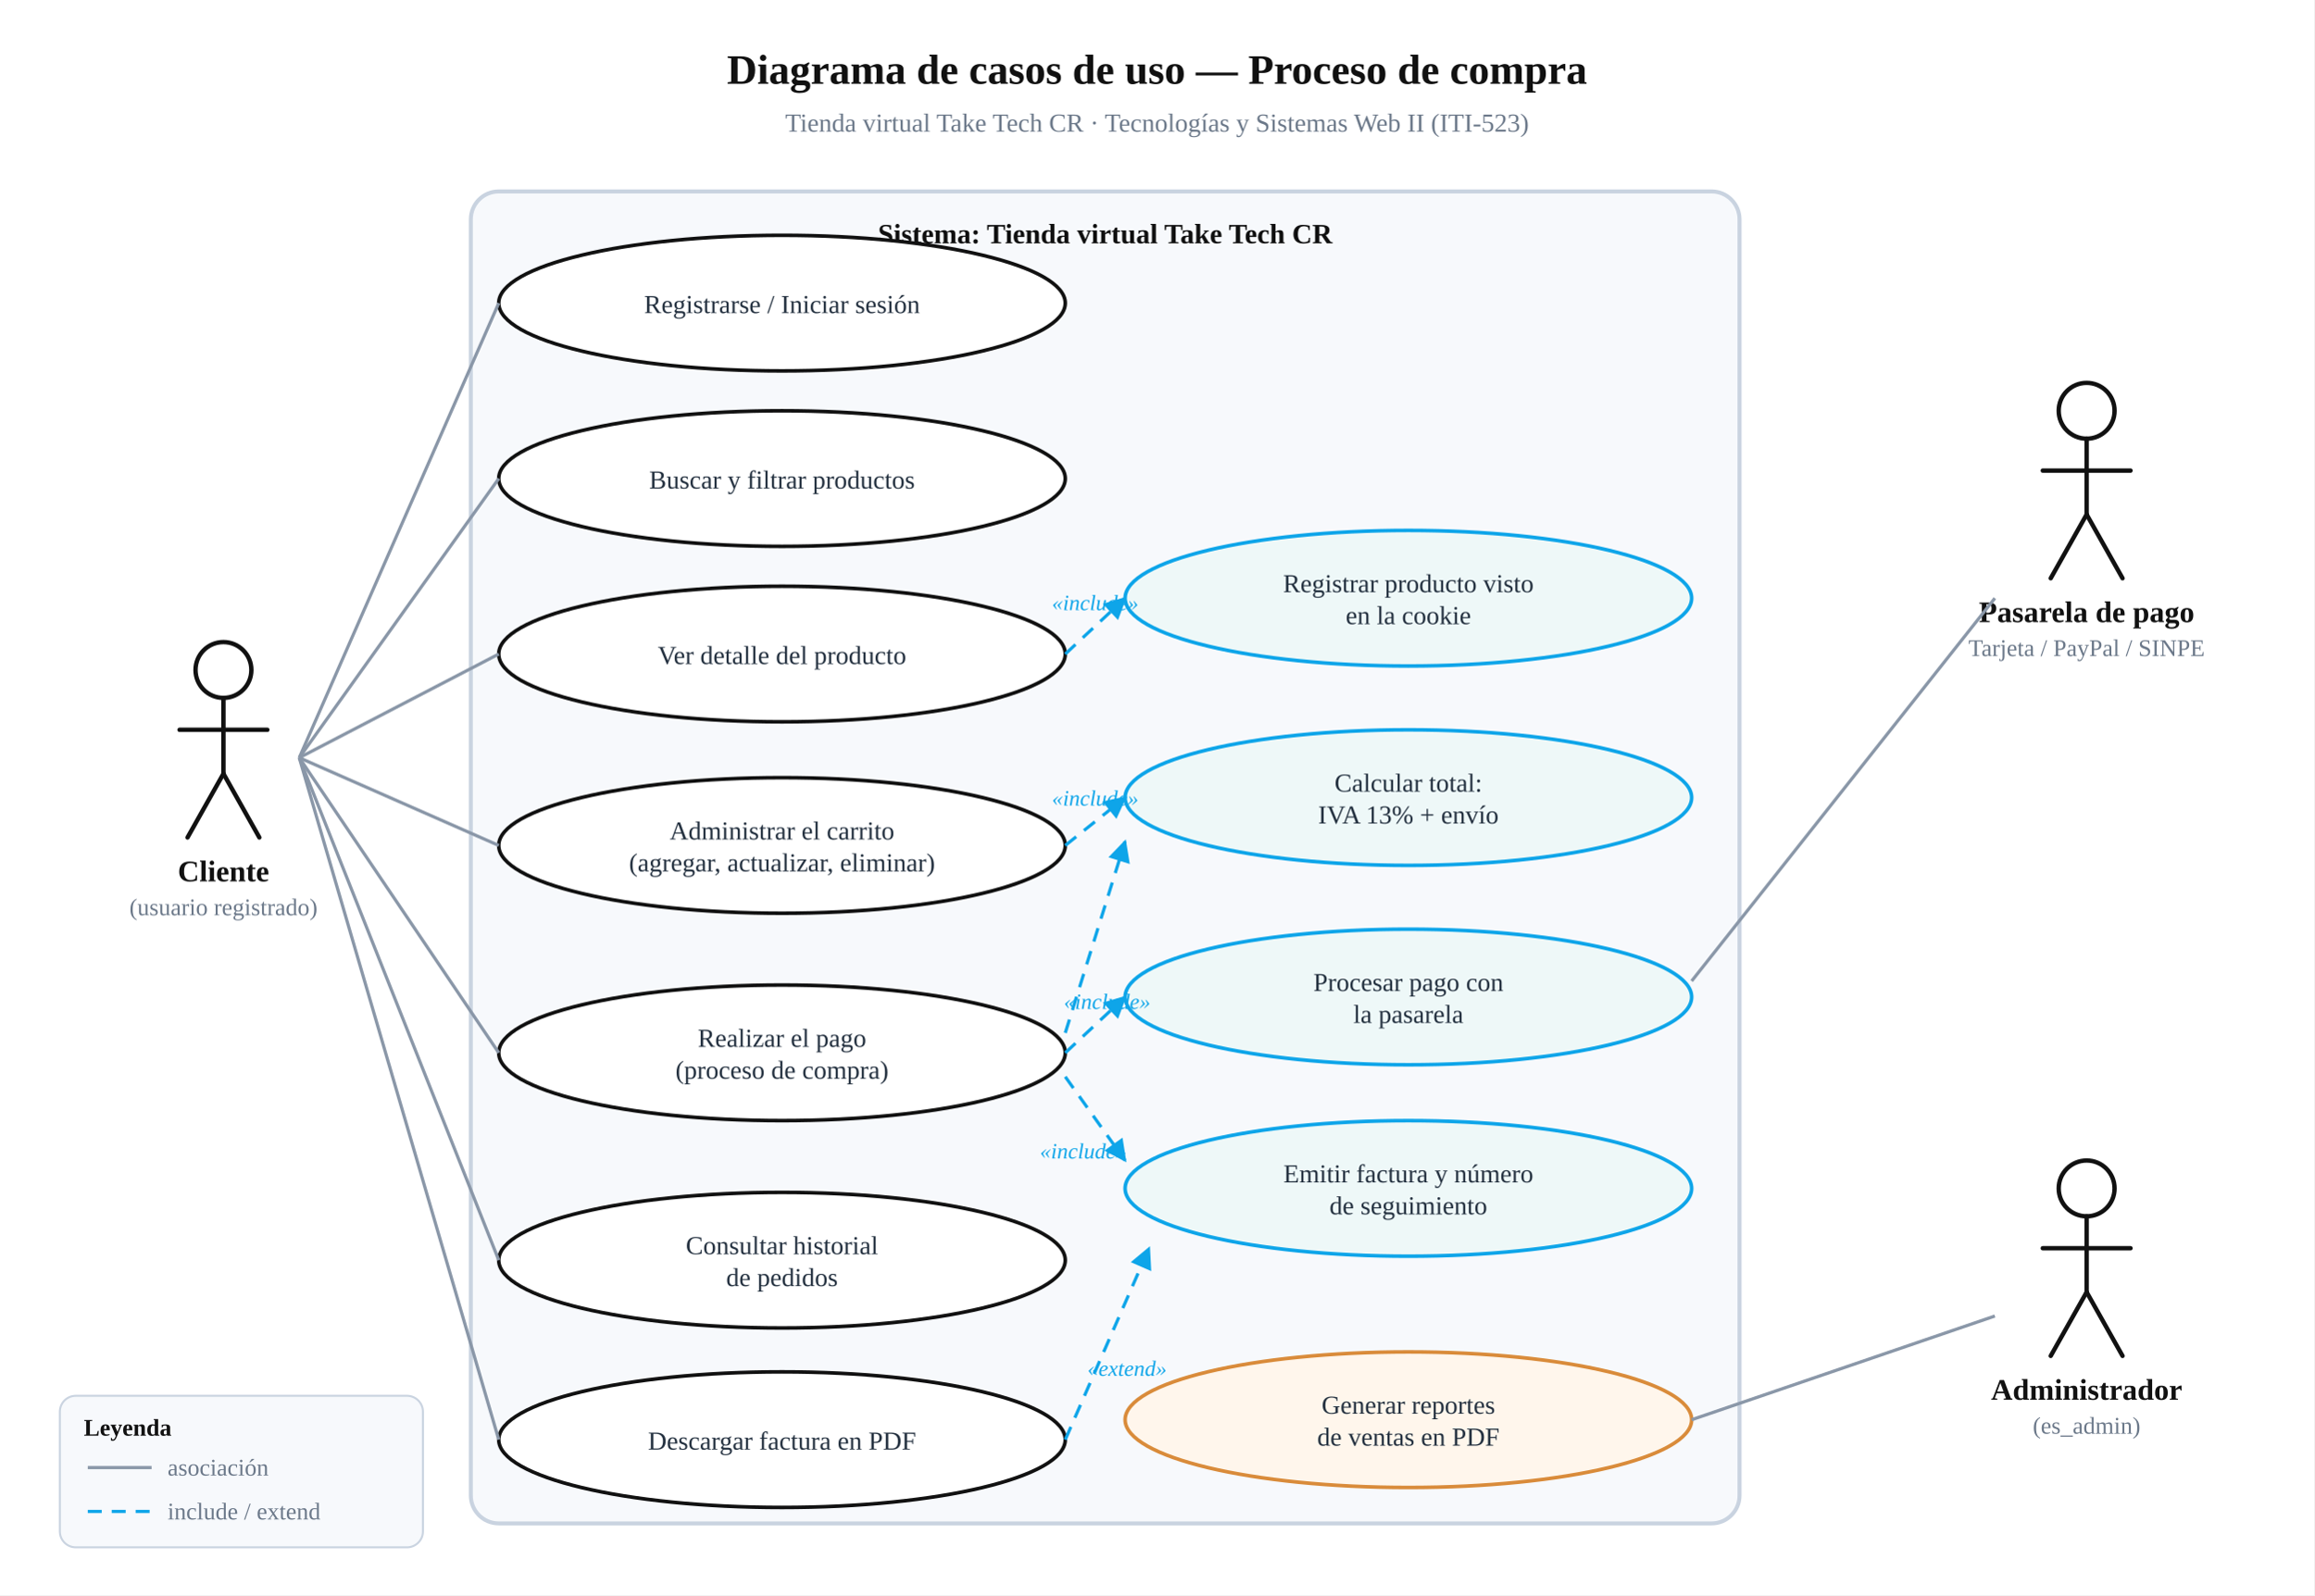
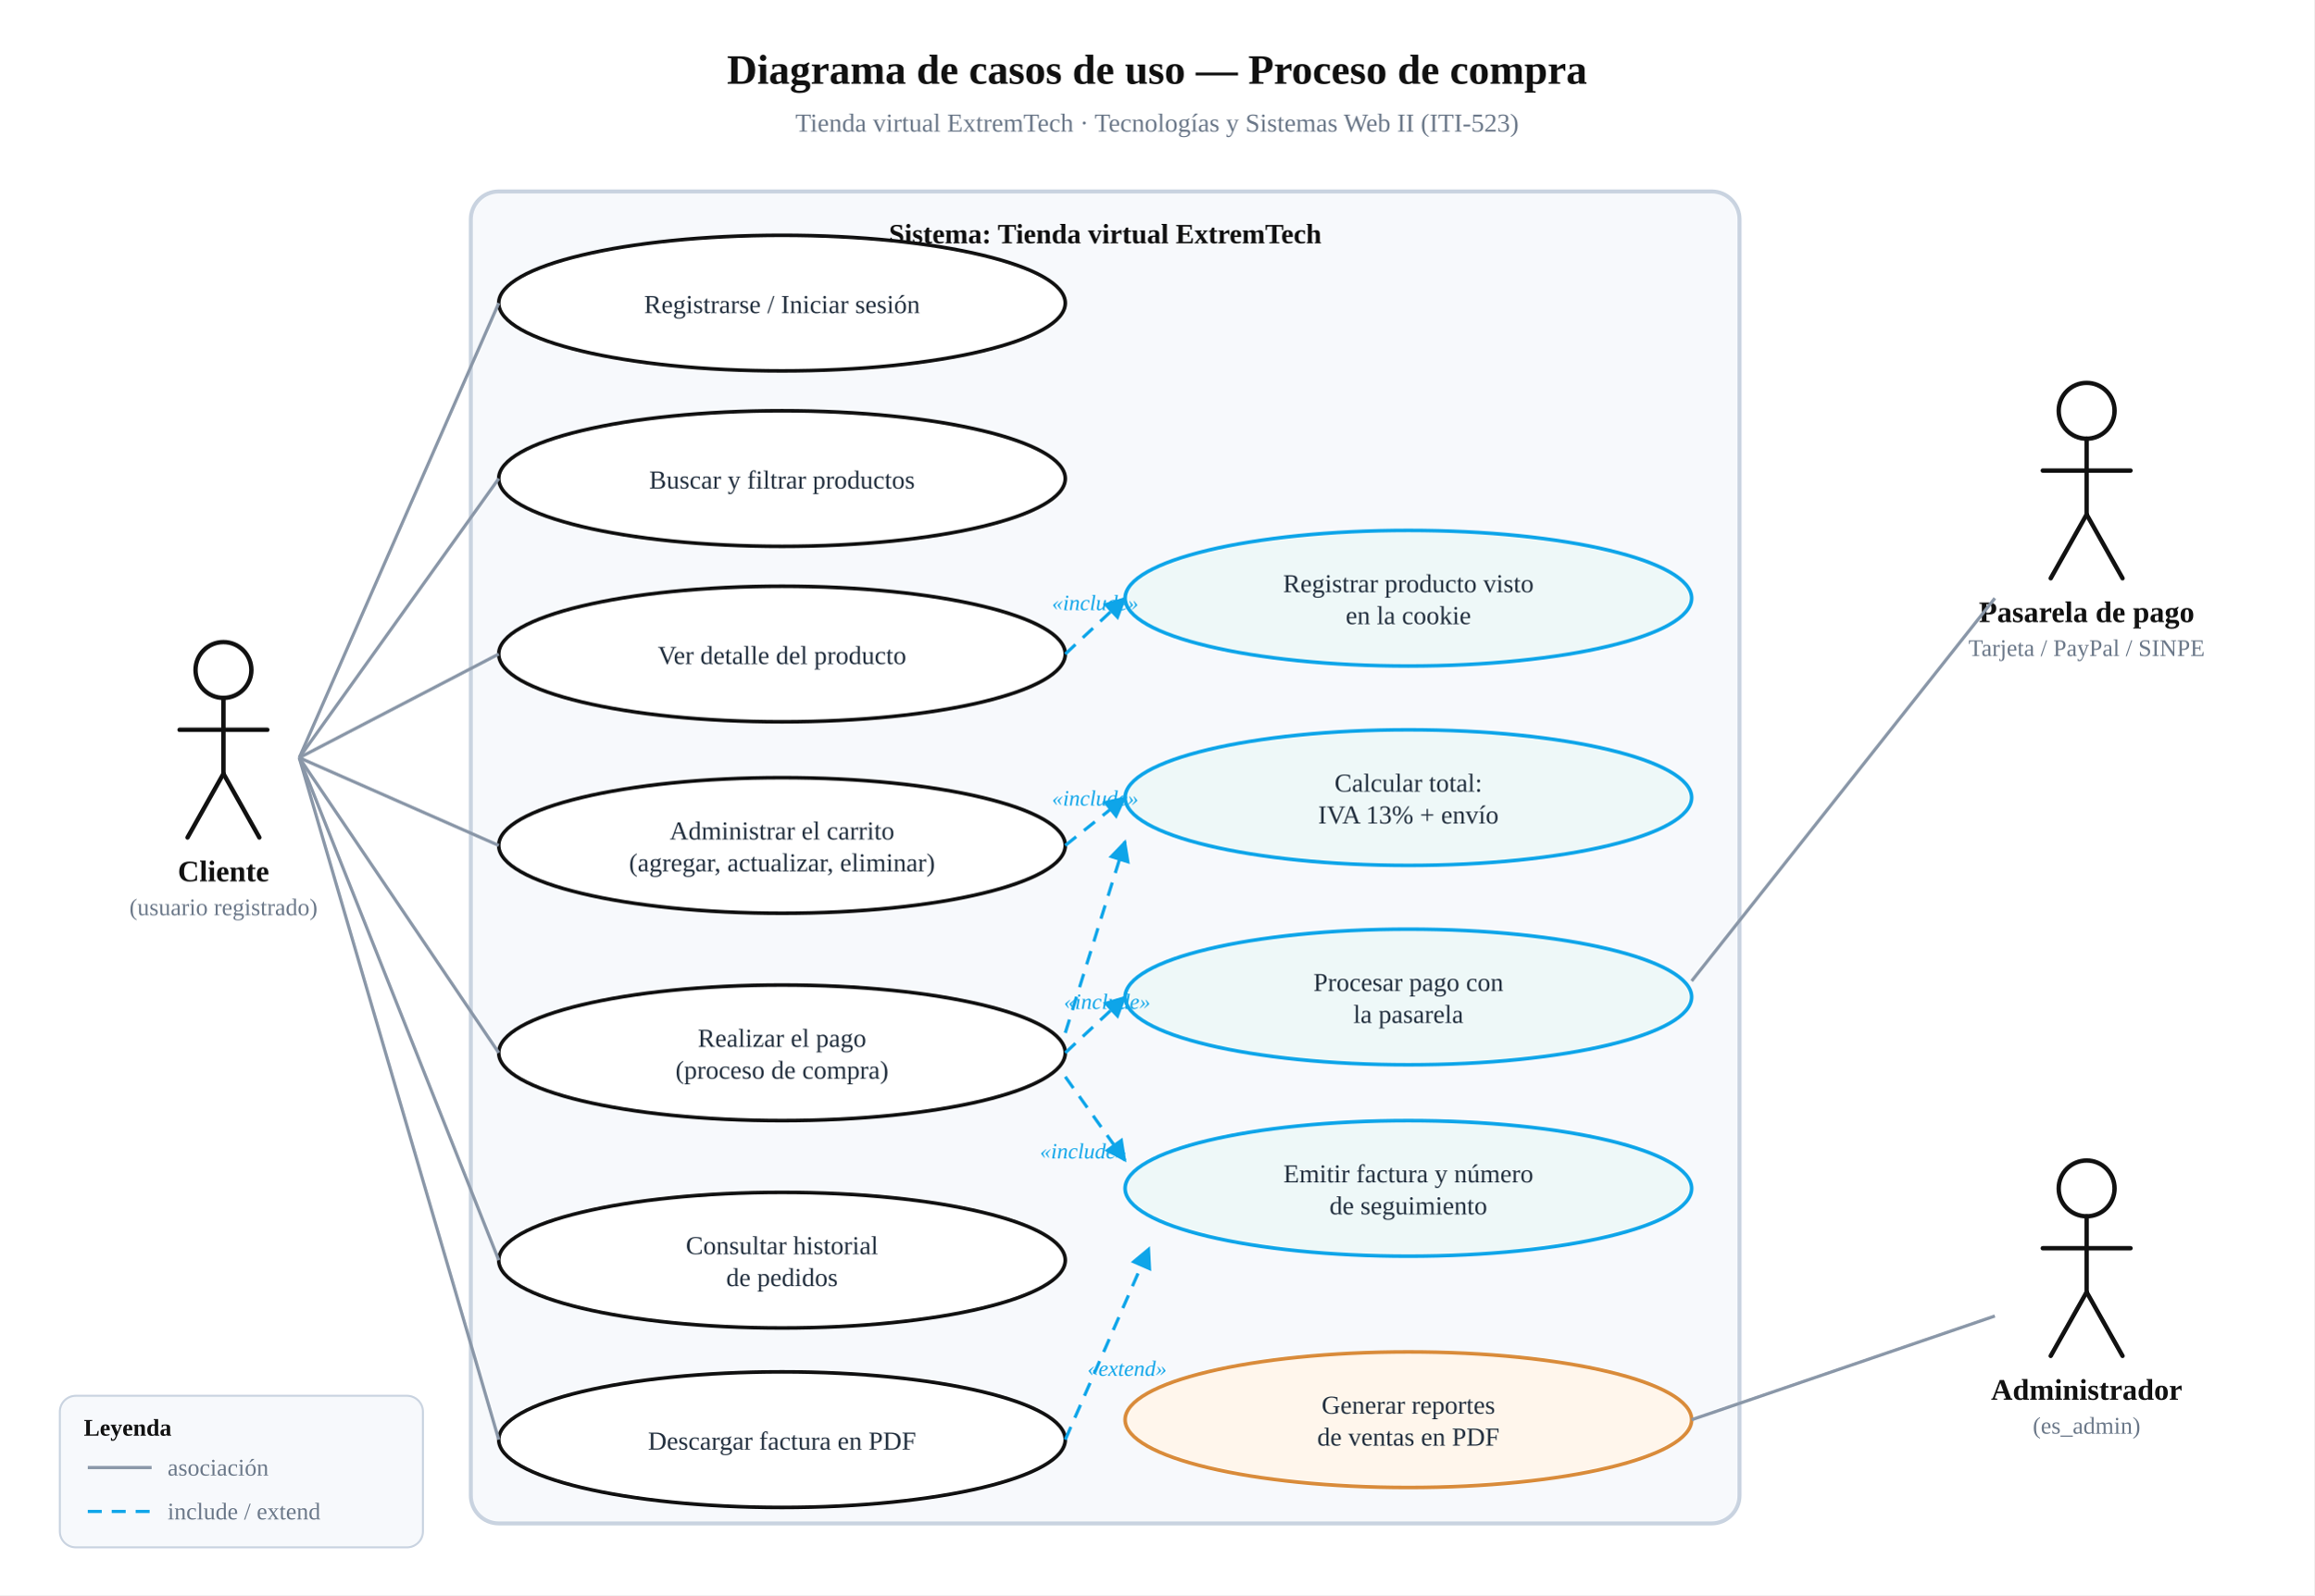
<svg xmlns="http://www.w3.org/2000/svg" viewBox="0 0 1160 800" width="1160" height="800" role="img" aria-label="Diagrama de casos de uso del proceso de compra">
  <defs>
    <marker id="flecha" viewBox="0 0 10 10" refX="9" refY="5" markerWidth="7" markerHeight="7" orient="auto-start-reverse">
      <path d="M 0 0 L 10 5 L 0 10 z" fill="#0EA5E9" />
    </marker>
  </defs>
  <rect width="1160" height="800" fill="#ffffff" />
  <text x="580" y="42" text-anchor="middle" font-size="21" font-weight="700" fill="#111111">
    Diagrama de casos de uso — Proceso de compra
  </text>
  <text x="580" y="66" text-anchor="middle" font-size="13" fill="#6b7889">
-     Tienda virtual Take Tech CR · Tecnologías y Sistemas Web II (ITI-523)
+     Tienda virtual ExtremTech · Tecnologías y Sistemas Web II (ITI-523)
  </text>
  <rect x="236" y="96" width="636" height="668" rx="14" fill="#f7f9fc" stroke="#c9d3e0" stroke-width="2" />
-   <text x="554" y="122" text-anchor="middle" font-size="14" font-weight="700" fill="#111111">Sistema: Tienda virtual Take Tech CR</text>
+   <text x="554" y="122" text-anchor="middle" font-size="14" font-weight="700" fill="#111111">Sistema: Tienda virtual ExtremTech</text>
  <ellipse cx="392" cy="152" rx="142" ry="34" fill="#ffffff" stroke="#111111" stroke-width="1.8" />
  <text x="392" y="157" text-anchor="middle" font-size="13" fill="#23303f">Registrarse / Iniciar sesión</text>
  <ellipse cx="392" cy="240" rx="142" ry="34" fill="#ffffff" stroke="#111111" stroke-width="1.8" />
  <text x="392" y="245" text-anchor="middle" font-size="13" fill="#23303f">Buscar y filtrar productos</text>
  <ellipse cx="392" cy="328" rx="142" ry="34" fill="#ffffff" stroke="#111111" stroke-width="1.8" />
  <text x="392" y="333" text-anchor="middle" font-size="13" fill="#23303f">Ver detalle del producto</text>
  <ellipse cx="392" cy="424" rx="142" ry="34" fill="#ffffff" stroke="#111111" stroke-width="1.8" />
  <text x="392" y="421" text-anchor="middle" font-size="13" fill="#23303f">Administrar el carrito</text>
  <text x="392" y="437" text-anchor="middle" font-size="13" fill="#23303f">(agregar, actualizar, eliminar)</text>
  <ellipse cx="392" cy="528" rx="142" ry="34" fill="#ffffff" stroke="#111111" stroke-width="1.8" />
  <text x="392" y="525" text-anchor="middle" font-size="13" fill="#23303f">Realizar el pago</text>
  <text x="392" y="541" text-anchor="middle" font-size="13" fill="#23303f">(proceso de compra)</text>
  <ellipse cx="392" cy="632" rx="142" ry="34" fill="#ffffff" stroke="#111111" stroke-width="1.8" />
  <text x="392" y="629" text-anchor="middle" font-size="13" fill="#23303f">Consultar historial</text>
  <text x="392" y="645" text-anchor="middle" font-size="13" fill="#23303f">de pedidos</text>
  <ellipse cx="392" cy="722" rx="142" ry="34" fill="#ffffff" stroke="#111111" stroke-width="1.8" />
  <text x="392" y="727" text-anchor="middle" font-size="13" fill="#23303f">Descargar factura en PDF</text>
  <ellipse cx="706" cy="300" rx="142" ry="34" fill="#eef8f8" stroke="#0EA5E9" stroke-width="1.8" />
  <text x="706" y="297" text-anchor="middle" font-size="13" fill="#23303f">Registrar producto visto</text>
  <text x="706" y="313" text-anchor="middle" font-size="13" fill="#23303f">en la cookie</text>
  <ellipse cx="706" cy="400" rx="142" ry="34" fill="#eef8f8" stroke="#0EA5E9" stroke-width="1.8" />
  <text x="706" y="397" text-anchor="middle" font-size="13" fill="#23303f">Calcular total:</text>
  <text x="706" y="413" text-anchor="middle" font-size="13" fill="#23303f">IVA 13% + envío</text>
  <ellipse cx="706" cy="500" rx="142" ry="34" fill="#eef8f8" stroke="#0EA5E9" stroke-width="1.8" />
  <text x="706" y="497" text-anchor="middle" font-size="13" fill="#23303f">Procesar pago con</text>
  <text x="706" y="513" text-anchor="middle" font-size="13" fill="#23303f">la pasarela</text>
  <ellipse cx="706" cy="596" rx="142" ry="34" fill="#eef8f8" stroke="#0EA5E9" stroke-width="1.8" />
  <text x="706" y="593" text-anchor="middle" font-size="13" fill="#23303f">Emitir factura y número</text>
  <text x="706" y="609" text-anchor="middle" font-size="13" fill="#23303f">de seguimiento</text>
  <ellipse cx="706" cy="712" rx="142" ry="34" fill="#fff6ec" stroke="#d98b3a" stroke-width="1.8" />
  <text x="706" y="709" text-anchor="middle" font-size="13" fill="#23303f">Generar reportes</text>
  <text x="706" y="725" text-anchor="middle" font-size="13" fill="#23303f">de ventas en PDF</text>
  <g stroke="#111111" stroke-width="2.2" fill="none" stroke-linecap="round">
    <circle cx="112" cy="336" r="14" fill="#fff" />
    <line x1="112" y1="350" x2="112" y2="388" />
    <line x1="90" y1="366" x2="134" y2="366" />
    <line x1="112" y1="388" x2="94" y2="420" />
    <line x1="112" y1="388" x2="130" y2="420" />
  </g>
  <text x="112" y="442" text-anchor="middle" font-size="15" font-weight="700" fill="#111111">Cliente</text>
  <text x="112" y="459" text-anchor="middle" font-size="12" fill="#6b7889">(usuario registrado)</text>
  <g stroke="#111111" stroke-width="2.2" fill="none" stroke-linecap="round">
    <circle cx="1046" cy="206" r="14" fill="#fff" />
    <line x1="1046" y1="220" x2="1046" y2="258" />
    <line x1="1024" y1="236" x2="1068" y2="236" />
    <line x1="1046" y1="258" x2="1028" y2="290" />
    <line x1="1046" y1="258" x2="1064" y2="290" />
  </g>
  <text x="1046" y="312" text-anchor="middle" font-size="15" font-weight="700" fill="#111111">Pasarela de pago</text>
  <text x="1046" y="329" text-anchor="middle" font-size="12" fill="#6b7889">Tarjeta / PayPal / SINPE</text>
  <g stroke="#111111" stroke-width="2.2" fill="none" stroke-linecap="round">
    <circle cx="1046" cy="596" r="14" fill="#fff" />
    <line x1="1046" y1="610" x2="1046" y2="648" />
    <line x1="1024" y1="626" x2="1068" y2="626" />
    <line x1="1046" y1="648" x2="1028" y2="680" />
    <line x1="1046" y1="648" x2="1064" y2="680" />
  </g>
  <text x="1046" y="702" text-anchor="middle" font-size="15" font-weight="700" fill="#111111">Administrador</text>
  <text x="1046" y="719" text-anchor="middle" font-size="12" fill="#6b7889">(es_admin)</text>
  <line x1="150" y1="380" x2="250" y2="152" stroke="#8a97a8" stroke-width="1.6" />
  <line x1="150" y1="380" x2="250" y2="240" stroke="#8a97a8" stroke-width="1.6" />
  <line x1="150" y1="380" x2="250" y2="328" stroke="#8a97a8" stroke-width="1.6" />
  <line x1="150" y1="380" x2="250" y2="424" stroke="#8a97a8" stroke-width="1.6" />
  <line x1="150" y1="380" x2="250" y2="528" stroke="#8a97a8" stroke-width="1.6" />
  <line x1="150" y1="380" x2="250" y2="632" stroke="#8a97a8" stroke-width="1.6" />
  <line x1="150" y1="380" x2="250" y2="722" stroke="#8a97a8" stroke-width="1.6" />
  <line x1="534" y1="328" x2="564" y2="300" stroke="#0EA5E9" stroke-width="1.6" stroke-dasharray="7 5" marker-end="url(#flecha)" />
  <text x="549.0" y="306.0" text-anchor="middle" font-size="11" font-style="italic" fill="#0EA5E9">«include»</text>
  <line x1="534" y1="424" x2="564" y2="400" stroke="#0EA5E9" stroke-width="1.6" stroke-dasharray="7 5" marker-end="url(#flecha)" />
  <text x="549.0" y="404.0" text-anchor="middle" font-size="11" font-style="italic" fill="#0EA5E9">«include»</text>
  <line x1="534" y1="518" x2="564" y2="422" stroke="#0EA5E9" stroke-width="1.6" stroke-dasharray="7 5" marker-end="url(#flecha)" />
  <line x1="534" y1="528" x2="564" y2="500" stroke="#0EA5E9" stroke-width="1.6" stroke-dasharray="7 5" marker-end="url(#flecha)" />
  <text x="555.0" y="506.0" text-anchor="middle" font-size="11" font-style="italic" fill="#0EA5E9">«include»</text>
  <line x1="534" y1="540" x2="564" y2="582" stroke="#0EA5E9" stroke-width="1.6" stroke-dasharray="7 5" marker-end="url(#flecha)" />
  <text x="543.0" y="581.0" text-anchor="middle" font-size="11" font-style="italic" fill="#0EA5E9">«include»</text>
  <line x1="534" y1="722" x2="576" y2="626" stroke="#0EA5E9" stroke-width="1.6" stroke-dasharray="7 5" marker-end="url(#flecha)" />
  <text x="565.0" y="690.0" text-anchor="middle" font-size="11" font-style="italic" fill="#0EA5E9">«extend»</text>
  <line x1="848" y1="492" x2="1000" y2="300" stroke="#8a97a8" stroke-width="1.6" />
  <line x1="1000" y1="660" x2="848" y2="712" stroke="#8a97a8" stroke-width="1.6" />
  <g font-size="12" fill="#6b7889">
    <rect x="30" y="700" width="182" height="76" rx="8" fill="#f7f9fc" stroke="#c9d3e0" />
    <text x="42" y="720" font-weight="700" fill="#111111">Leyenda</text>
    <line x1="44" y1="736" x2="76" y2="736" stroke="#8a97a8" stroke-width="1.6" />
    <text x="84" y="740">asociación</text>
    <line x1="44" y1="758" x2="76" y2="758" stroke="#0EA5E9" stroke-width="1.6" stroke-dasharray="7 5" />
    <text x="84" y="762">include / extend</text>
  </g>
</svg>
